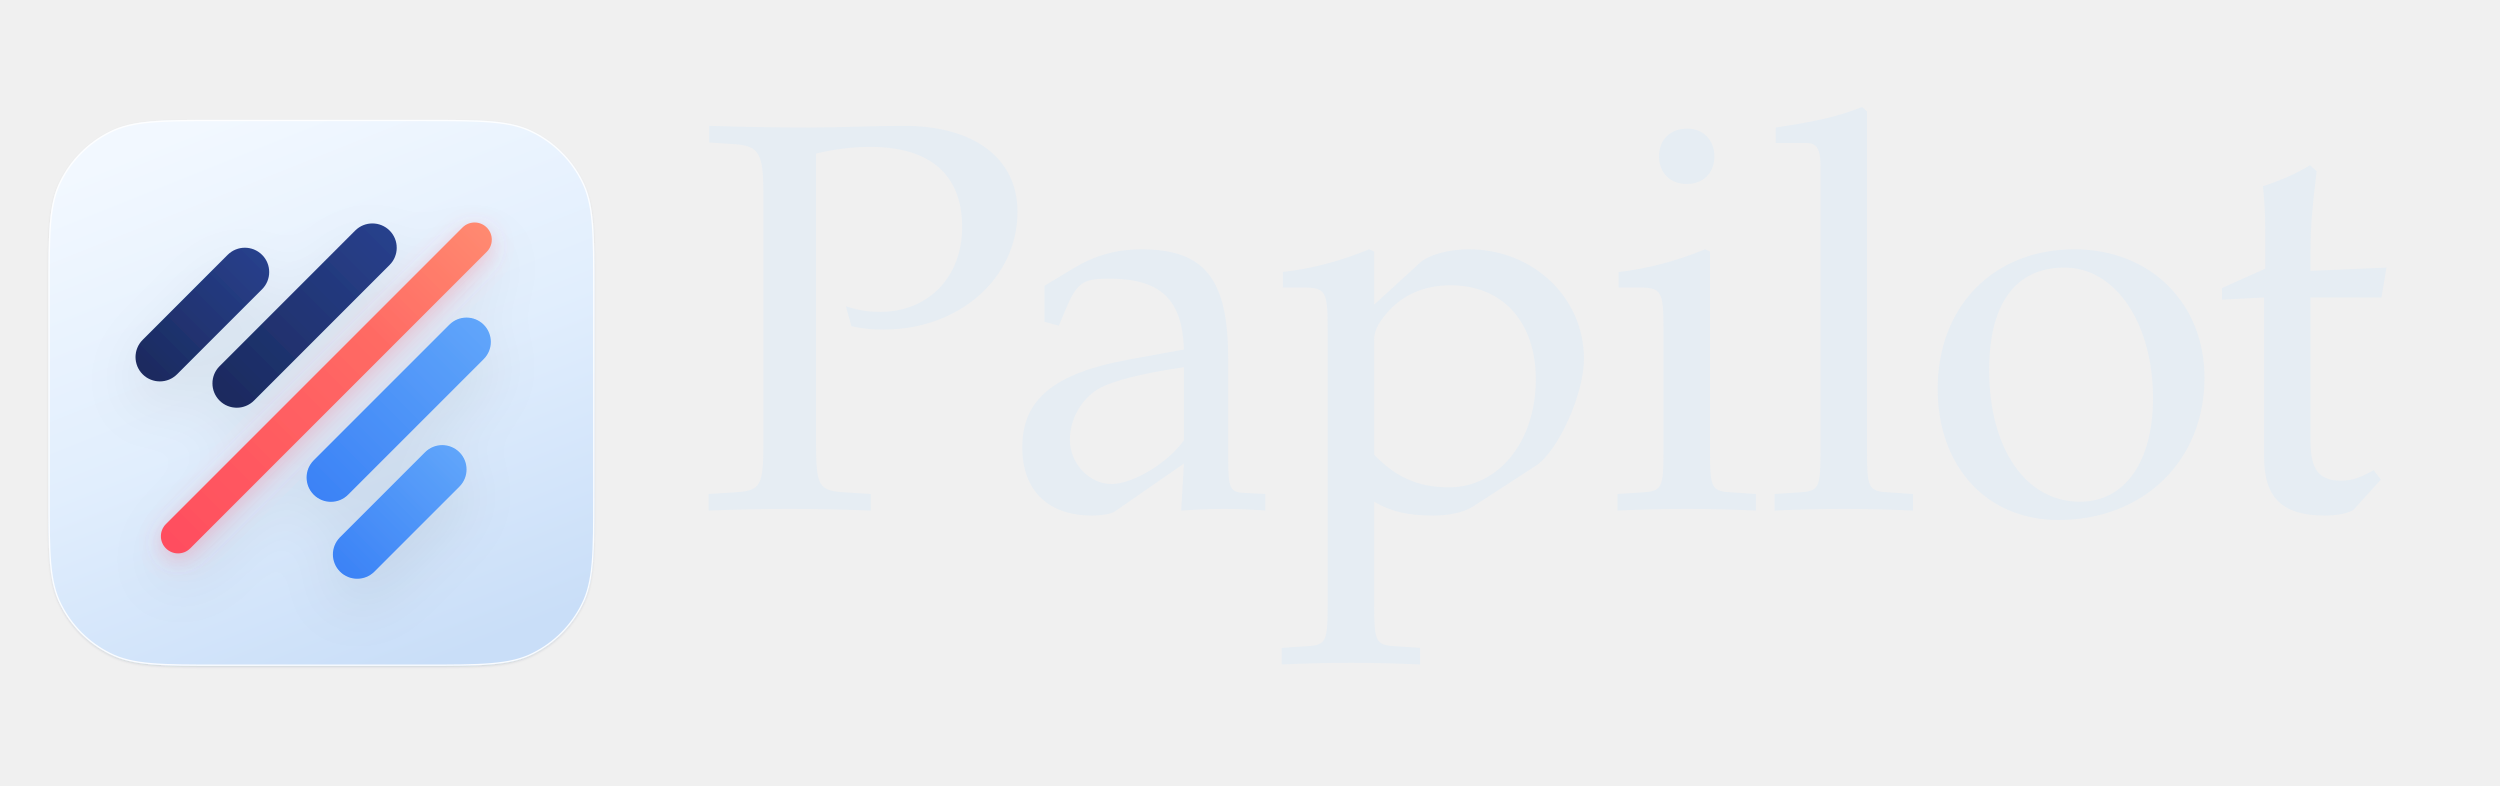
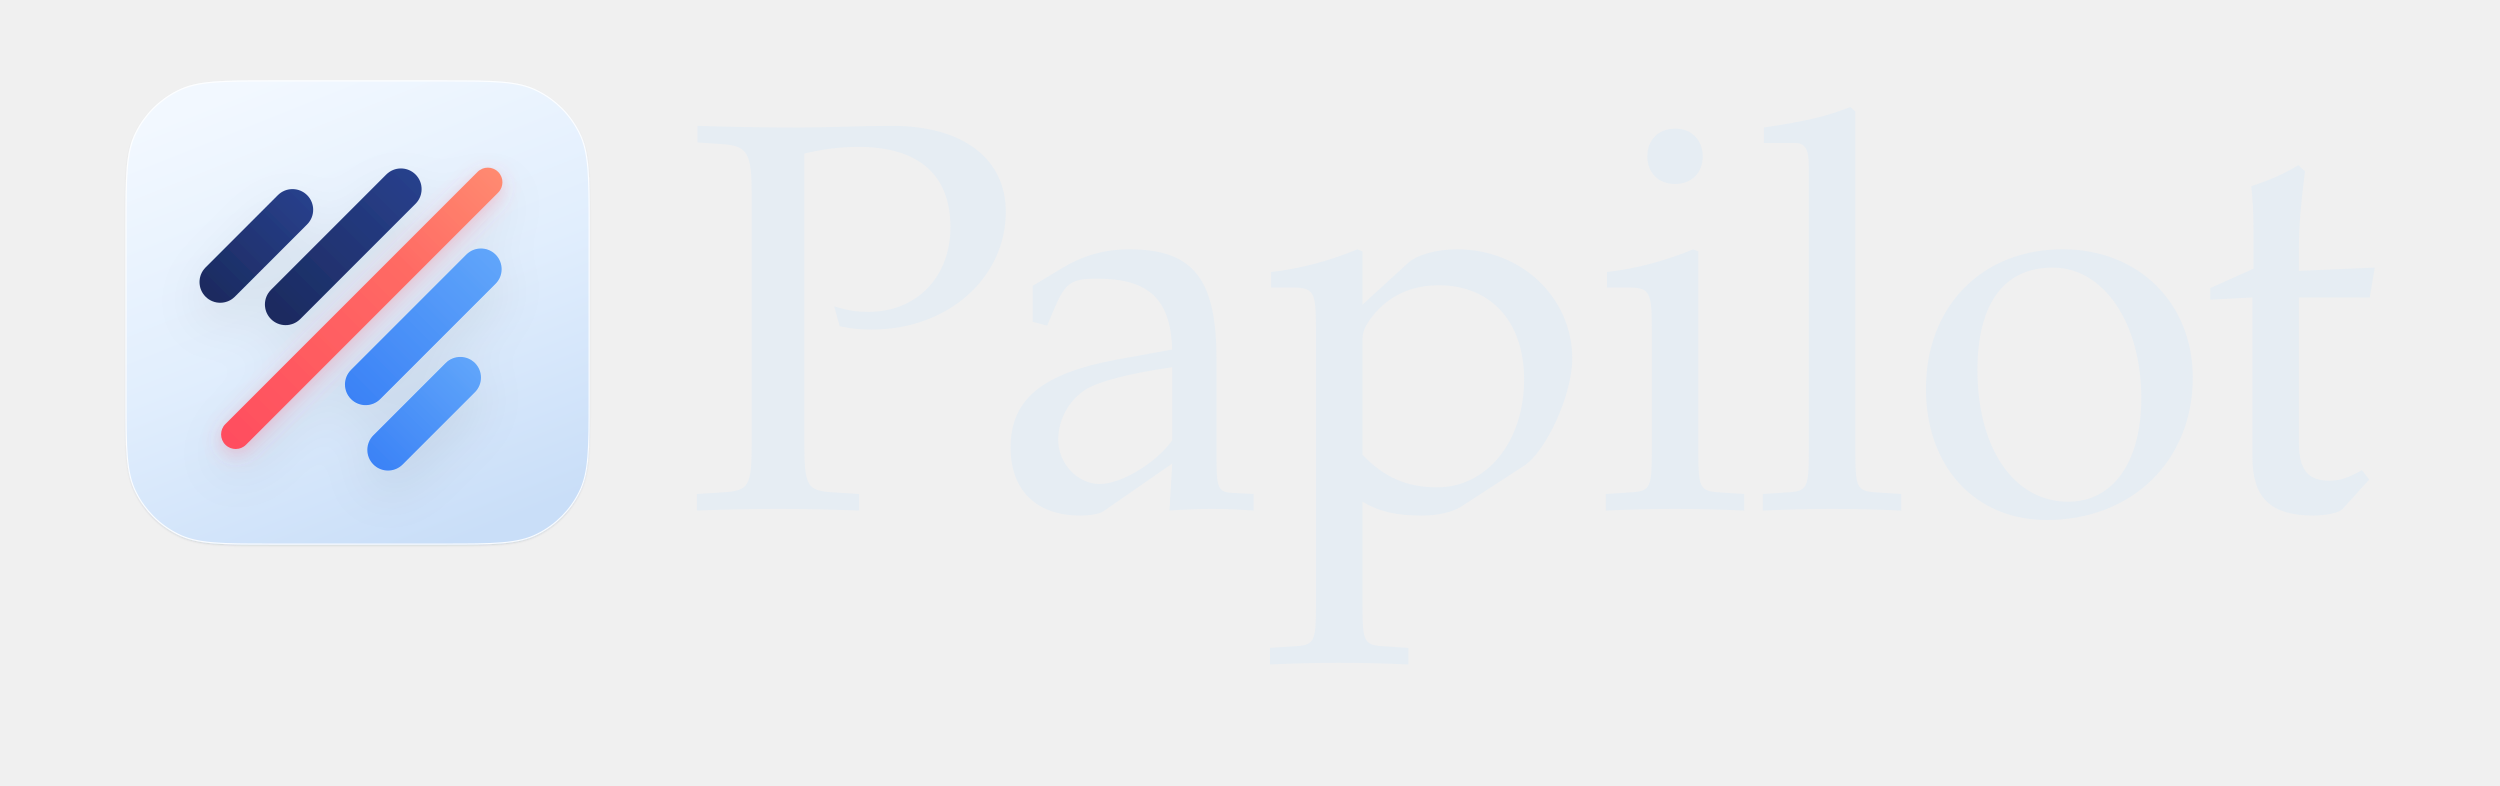
<svg xmlns="http://www.w3.org/2000/svg" width="280" height="88" viewBox="0 0 280 88" fill="none" role="img" aria-labelledby="title">
-   <svg x="-2" y="6" width="76" height="76" viewBox="0 0 1024 1024" fill="none">
+   <svg x="7.74" y="2.69" width="64.62" height="64.62" viewBox="0 0 1024 1024" fill="none">
    <defs>
      <path id="tile-shape" d="M358 100H666C753 100 797 100 832 118C864 134 890 160 906 192C924 227 924 271 924 358V666C924 753 924 797 906 832C890 864 864 890 832 906C797 924 753 924 666 924H358C271 924 227 924 192 906C160 890 134 864 118 832C100 797 100 753 100 666V358C100 271 100 227 118 192C134 160 160 134 192 118C227 100 271 100 358 100Z" />
      <clipPath id="tile-clip">
        <use href="#tile-shape" />
      </clipPath>
      <linearGradient id="tile" x1="0.3" y1="0" x2="0.7" y2="1">
        <stop stop-color="#F2F8FF" />
        <stop offset="0.5" stop-color="#E1EEFD" />
        <stop offset="1" stop-color="#C9DEF8" />
      </linearGradient>
      <linearGradient id="navy" x1="0" y1="0" x2="1" y2="0">
        <stop stop-color="#1B2A5E" />
        <stop offset="1" stop-color="#28408C" />
      </linearGradient>
      <linearGradient id="blue" x1="0" y1="0" x2="1" y2="0">
        <stop stop-color="#3B82F6" />
        <stop offset="1" stop-color="#60A5FA" />
      </linearGradient>
      <linearGradient id="coral" x1="0" y1="0" x2="1" y2="0">
        <stop stop-color="#FF4D5E" />
        <stop offset="0.65" stop-color="#FF6A64" />
        <stop offset="1" stop-color="#FF8A70" />
      </linearGradient>
      <filter id="tile-shadow" x="0" y="0" width="1024" height="1024" filterUnits="userSpaceOnUse">
        <feDropShadow dx="0" dy="12" stdDeviation="11" flood-color="#152B43" flood-opacity="0.16" />
        <feDropShadow dx="0" dy="2" stdDeviation="2" flood-color="#152B43" flood-opacity="0.12" />
      </filter>
      <filter id="depth" x="0" y="0" width="1024" height="1024" filterUnits="userSpaceOnUse">
        <feDropShadow dx="0" dy="37" stdDeviation="43" flood-color="#0F172A" flood-opacity="0.08" />
      </filter>
      <filter id="glow" x="0" y="0" width="1024" height="1024" filterUnits="userSpaceOnUse">
        <feDropShadow dx="0" dy="10" stdDeviation="16" flood-color="#FF5C6C" flood-opacity="0.28" />
      </filter>
    </defs>
    <g filter="url(#tile-shadow)">
      <use href="#tile-shape" fill="url(#tile)" />
    </g>
    <use href="#tile-shape" stroke="#FFFFFF" stroke-opacity="0.9" stroke-width="4" clip-path="url(#tile-clip)" />
    <g filter="url(#depth)">
      <g transform="translate(524 500) scale(1.08) rotate(-45)">
        <rect x="-174" y="-229" width="236" height="68" rx="34" fill="url(#navy)" />
        <rect x="-124" y="-127" width="336" height="68" rx="34" fill="url(#navy)" />
      </g>
      <g filter="url(#glow)">
        <rect transform="translate(524 500) scale(1.08) rotate(-45)" x="-323" y="-24" width="634" height="48" rx="24" fill="url(#coral)" />
      </g>
      <g transform="translate(524 500) scale(1.08) rotate(-45)">
        <rect x="-124" y="59" width="336" height="68" rx="34" fill="url(#blue)" />
        <rect x="-174" y="161" width="236" height="68" rx="34" fill="url(#blue)" />
      </g>
    </g>
  </svg>
-   <path fill="#E6EDF3" transform="translate(78 57) scale(0.062 -0.062)" d="M580 537C580 633 502 692 375 692C318 692 262 689 205 689C144 689 84 690 23 692V662L68 659C113 656 121 643 121 569V120C121 41 116 33 70 30L22 27V-3C71 -1 119 0 168 0C217 0 266 -1 315 -3V27L267 30C221 33 216 41 216 120V642C251 650 280 654 314 654C422 654 480 604 480 509C480 419 419 356 332 356C311 356 296 358 270 366L280 330C304 325 318 324 338 324C475 324 580 417 580 537ZM1027.647 -3V27L988.647 29C964.647 30 960.647 38 960.647 87V270C960.647 416 918.647 469 802.647 469C759.647 469 719.647 458 681.647 435L628.647 403V338L654.647 331L667.647 362C687.647 409 698.647 416 744.647 416C838.647 416 877.647 379 880.647 288L781.647 270C645.647 245 588.647 198 588.647 111C588.647 33 635.647 -12 714.647 -12C732.647 -12 749.647 -9 756.647 -4L880.647 82L875.647 -3C901.647 -1 927.647 0 953.647 0C978.647 0 1002.647 -1 1027.647 -3ZM880.647 124C851.647 83 788.647 45 749.647 45C709.647 45 674.647 82 674.647 125C674.647 162 694.647 197 724.647 216C749.647 231 804.647 245 880.647 256ZM1603.294 271C1603.294 382 1511.294 469 1395.294 469C1358.294 469 1322.294 459 1306.294 444L1224.294 369V465L1215.294 469C1164.294 448 1112.294 434 1059.294 428V400H1096.294C1136.294 400 1140.294 393 1140.294 327V-176C1140.294 -239 1137.294 -246 1103.294 -248L1057.294 -251V-281C1099.294 -279 1140.294 -278 1182.294 -278C1224.294 -278 1265.294 -279 1307.294 -281V-251L1261.294 -248C1227.294 -246 1224.294 -239 1224.294 -176V13C1254.294 -5 1286.294 -12 1331.294 -12C1360.294 -12 1386.294 -6 1402.294 4L1516.294 78C1556.294 104 1603.294 207 1603.294 271ZM1516.294 234C1516.294 122 1449.294 39 1359.294 39C1304.294 39 1263.294 57 1224.294 98V306C1224.294 320 1229.294 331 1242.294 348C1271.294 385 1312.294 404 1362.294 404C1456.294 404 1516.294 338 1516.294 234ZM1913.941 -3V27L1867.941 30C1833.941 32 1830.941 39 1830.941 102V465L1821.941 469C1770.941 448 1718.941 434 1665.941 428V400H1702.941C1742.941 400 1746.941 393 1746.941 327V102C1746.941 39 1743.941 32 1709.941 30L1663.941 27V-3C1705.941 -1 1746.941 0 1788.941 0C1830.941 0 1871.941 -1 1913.941 -3ZM1838.941 637C1838.941 666 1818.941 687 1789.941 687C1758.941 687 1738.941 667 1738.941 637C1738.941 607 1758.941 587 1788.941 587C1818.941 587 1838.941 607 1838.941 637ZM2197.588 -3V27L2151.588 30C2117.588 32 2114.588 39 2114.588 102V718L2105.588 726C2061.588 709 2028.588 701 1949.588 689V661H2005.588C2023.588 661 2030.588 650 2030.588 620V102C2030.588 39 2027.588 32 1993.588 30L1947.588 27V-3C1989.588 -1 2030.588 0 2072.588 0C2114.588 0 2155.588 -1 2197.588 -3ZM2724.235 237C2724.235 372 2626.235 469 2489.235 469C2343.235 469 2242.235 366 2242.235 217C2242.235 76 2331.235 -20 2460.235 -20C2614.235 -20 2724.235 87 2724.235 237ZM2631.235 200C2631.235 85 2580.235 13 2499.235 13C2401.235 13 2335.235 109 2335.235 251C2335.235 371 2383.235 436 2471.235 436C2563.235 436 2631.235 336 2631.235 200ZM3052.882 436 2915.882 430V468C2915.882 510 2918.882 546 2926.882 610L2914.882 621C2890.882 606 2860.882 593 2829.882 583C2832.882 553 2833.882 534 2833.882 504V434L2755.882 399V378L2831.882 382V94C2831.882 20 2864.882 -12 2941.882 -12C2964.882 -12 2988.882 -7 2994.882 0L3042.882 53L3029.882 70C3004.882 56 2989.882 51 2970.882 51C2931.882 51 2915.882 71 2915.882 120V382H3043.882Z" />
+   <path fill="#E6EDF3" transform="translate(76.69 57) scale(0.062 -0.062)" d="M580 537C580 633 502 692 375 692C318 692 262 689 205 689C144 689 84 690 23 692V662L68 659C113 656 121 643 121 569V120C121 41 116 33 70 30L22 27V-3C71 -1 119 0 168 0C217 0 266 -1 315 -3V27L267 30C221 33 216 41 216 120V642C251 650 280 654 314 654C422 654 480 604 480 509C480 419 419 356 332 356C311 356 296 358 270 366L280 330C304 325 318 324 338 324C475 324 580 417 580 537ZM1027.647 -3V27L988.647 29C964.647 30 960.647 38 960.647 87V270C960.647 416 918.647 469 802.647 469C759.647 469 719.647 458 681.647 435L628.647 403V338L654.647 331L667.647 362C687.647 409 698.647 416 744.647 416C838.647 416 877.647 379 880.647 288L781.647 270C645.647 245 588.647 198 588.647 111C588.647 33 635.647 -12 714.647 -12C732.647 -12 749.647 -9 756.647 -4L880.647 82L875.647 -3C901.647 -1 927.647 0 953.647 0C978.647 0 1002.647 -1 1027.647 -3ZM880.647 124C851.647 83 788.647 45 749.647 45C709.647 45 674.647 82 674.647 125C674.647 162 694.647 197 724.647 216C749.647 231 804.647 245 880.647 256ZM1603.294 271C1603.294 382 1511.294 469 1395.294 469C1358.294 469 1322.294 459 1306.294 444L1224.294 369V465L1215.294 469C1164.294 448 1112.294 434 1059.294 428V400H1096.294C1136.294 400 1140.294 393 1140.294 327V-176C1140.294 -239 1137.294 -246 1103.294 -248L1057.294 -251V-281C1099.294 -279 1140.294 -278 1182.294 -278C1224.294 -278 1265.294 -279 1307.294 -281V-251L1261.294 -248C1227.294 -246 1224.294 -239 1224.294 -176V13C1254.294 -5 1286.294 -12 1331.294 -12C1360.294 -12 1386.294 -6 1402.294 4L1516.294 78C1556.294 104 1603.294 207 1603.294 271ZM1516.294 234C1516.294 122 1449.294 39 1359.294 39C1304.294 39 1263.294 57 1224.294 98V306C1224.294 320 1229.294 331 1242.294 348C1271.294 385 1312.294 404 1362.294 404C1456.294 404 1516.294 338 1516.294 234ZM1913.941 -3V27L1867.941 30C1833.941 32 1830.941 39 1830.941 102V465L1821.941 469C1770.941 448 1718.941 434 1665.941 428V400H1702.941C1742.941 400 1746.941 393 1746.941 327V102C1746.941 39 1743.941 32 1709.941 30L1663.941 27V-3C1705.941 -1 1746.941 0 1788.941 0C1830.941 0 1871.941 -1 1913.941 -3ZM1838.941 637C1838.941 666 1818.941 687 1789.941 687C1758.941 687 1738.941 667 1738.941 637C1738.941 607 1758.941 587 1788.941 587C1818.941 587 1838.941 607 1838.941 637ZM2197.588 -3V27L2151.588 30C2117.588 32 2114.588 39 2114.588 102V718L2105.588 726C2061.588 709 2028.588 701 1949.588 689V661H2005.588C2023.588 661 2030.588 650 2030.588 620V102C2030.588 39 2027.588 32 1993.588 30L1947.588 27V-3C1989.588 -1 2030.588 0 2072.588 0C2114.588 0 2155.588 -1 2197.588 -3ZM2724.235 237C2724.235 372 2626.235 469 2489.235 469C2343.235 469 2242.235 366 2242.235 217C2242.235 76 2331.235 -20 2460.235 -20C2614.235 -20 2724.235 87 2724.235 237ZM2631.235 200C2631.235 85 2580.235 13 2499.235 13C2401.235 13 2335.235 109 2335.235 251C2335.235 371 2383.235 436 2471.235 436C2563.235 436 2631.235 336 2631.235 200ZM3052.882 436 2915.882 430V468C2915.882 510 2918.882 546 2926.882 610L2914.882 621C2890.882 606 2860.882 593 2829.882 583C2832.882 553 2833.882 534 2833.882 504V434L2755.882 399V378L2831.882 382V94C2831.882 20 2864.882 -12 2941.882 -12C2964.882 -12 2988.882 -7 2994.882 0L3042.882 53L3029.882 70C3004.882 56 2989.882 51 2970.882 51C2931.882 51 2915.882 71 2915.882 120V382H3043.882Z" />
</svg>
